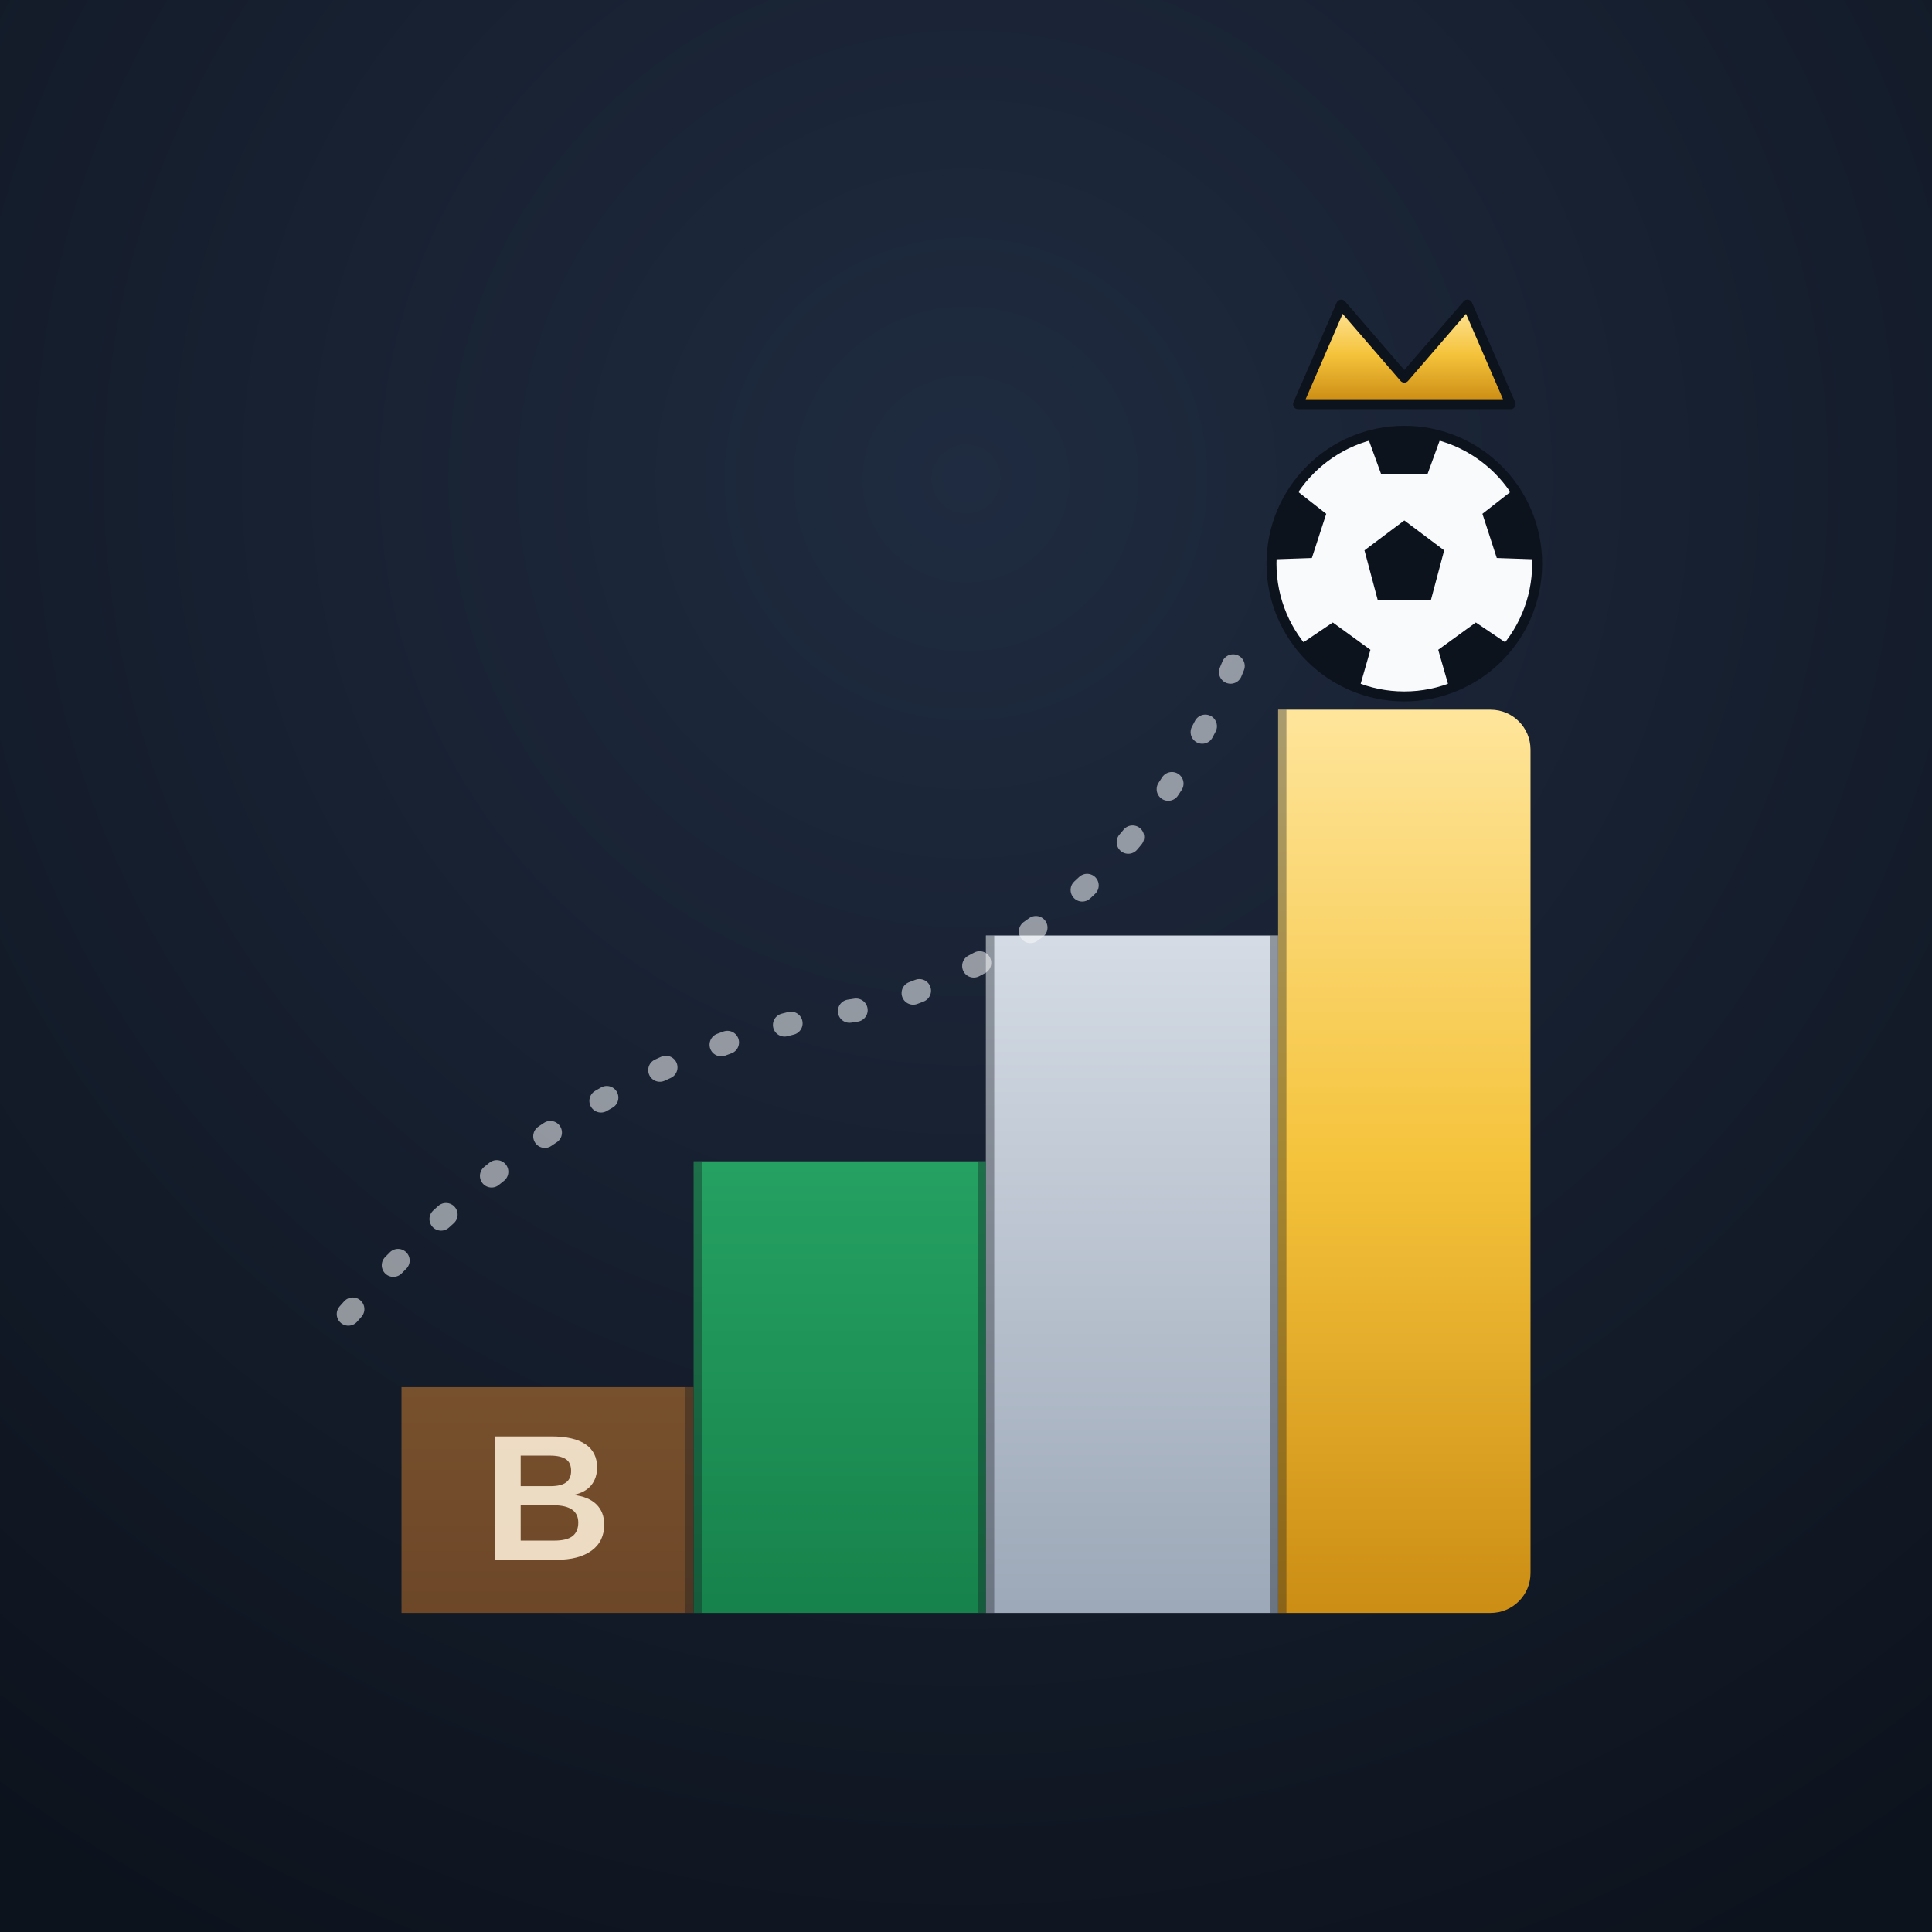
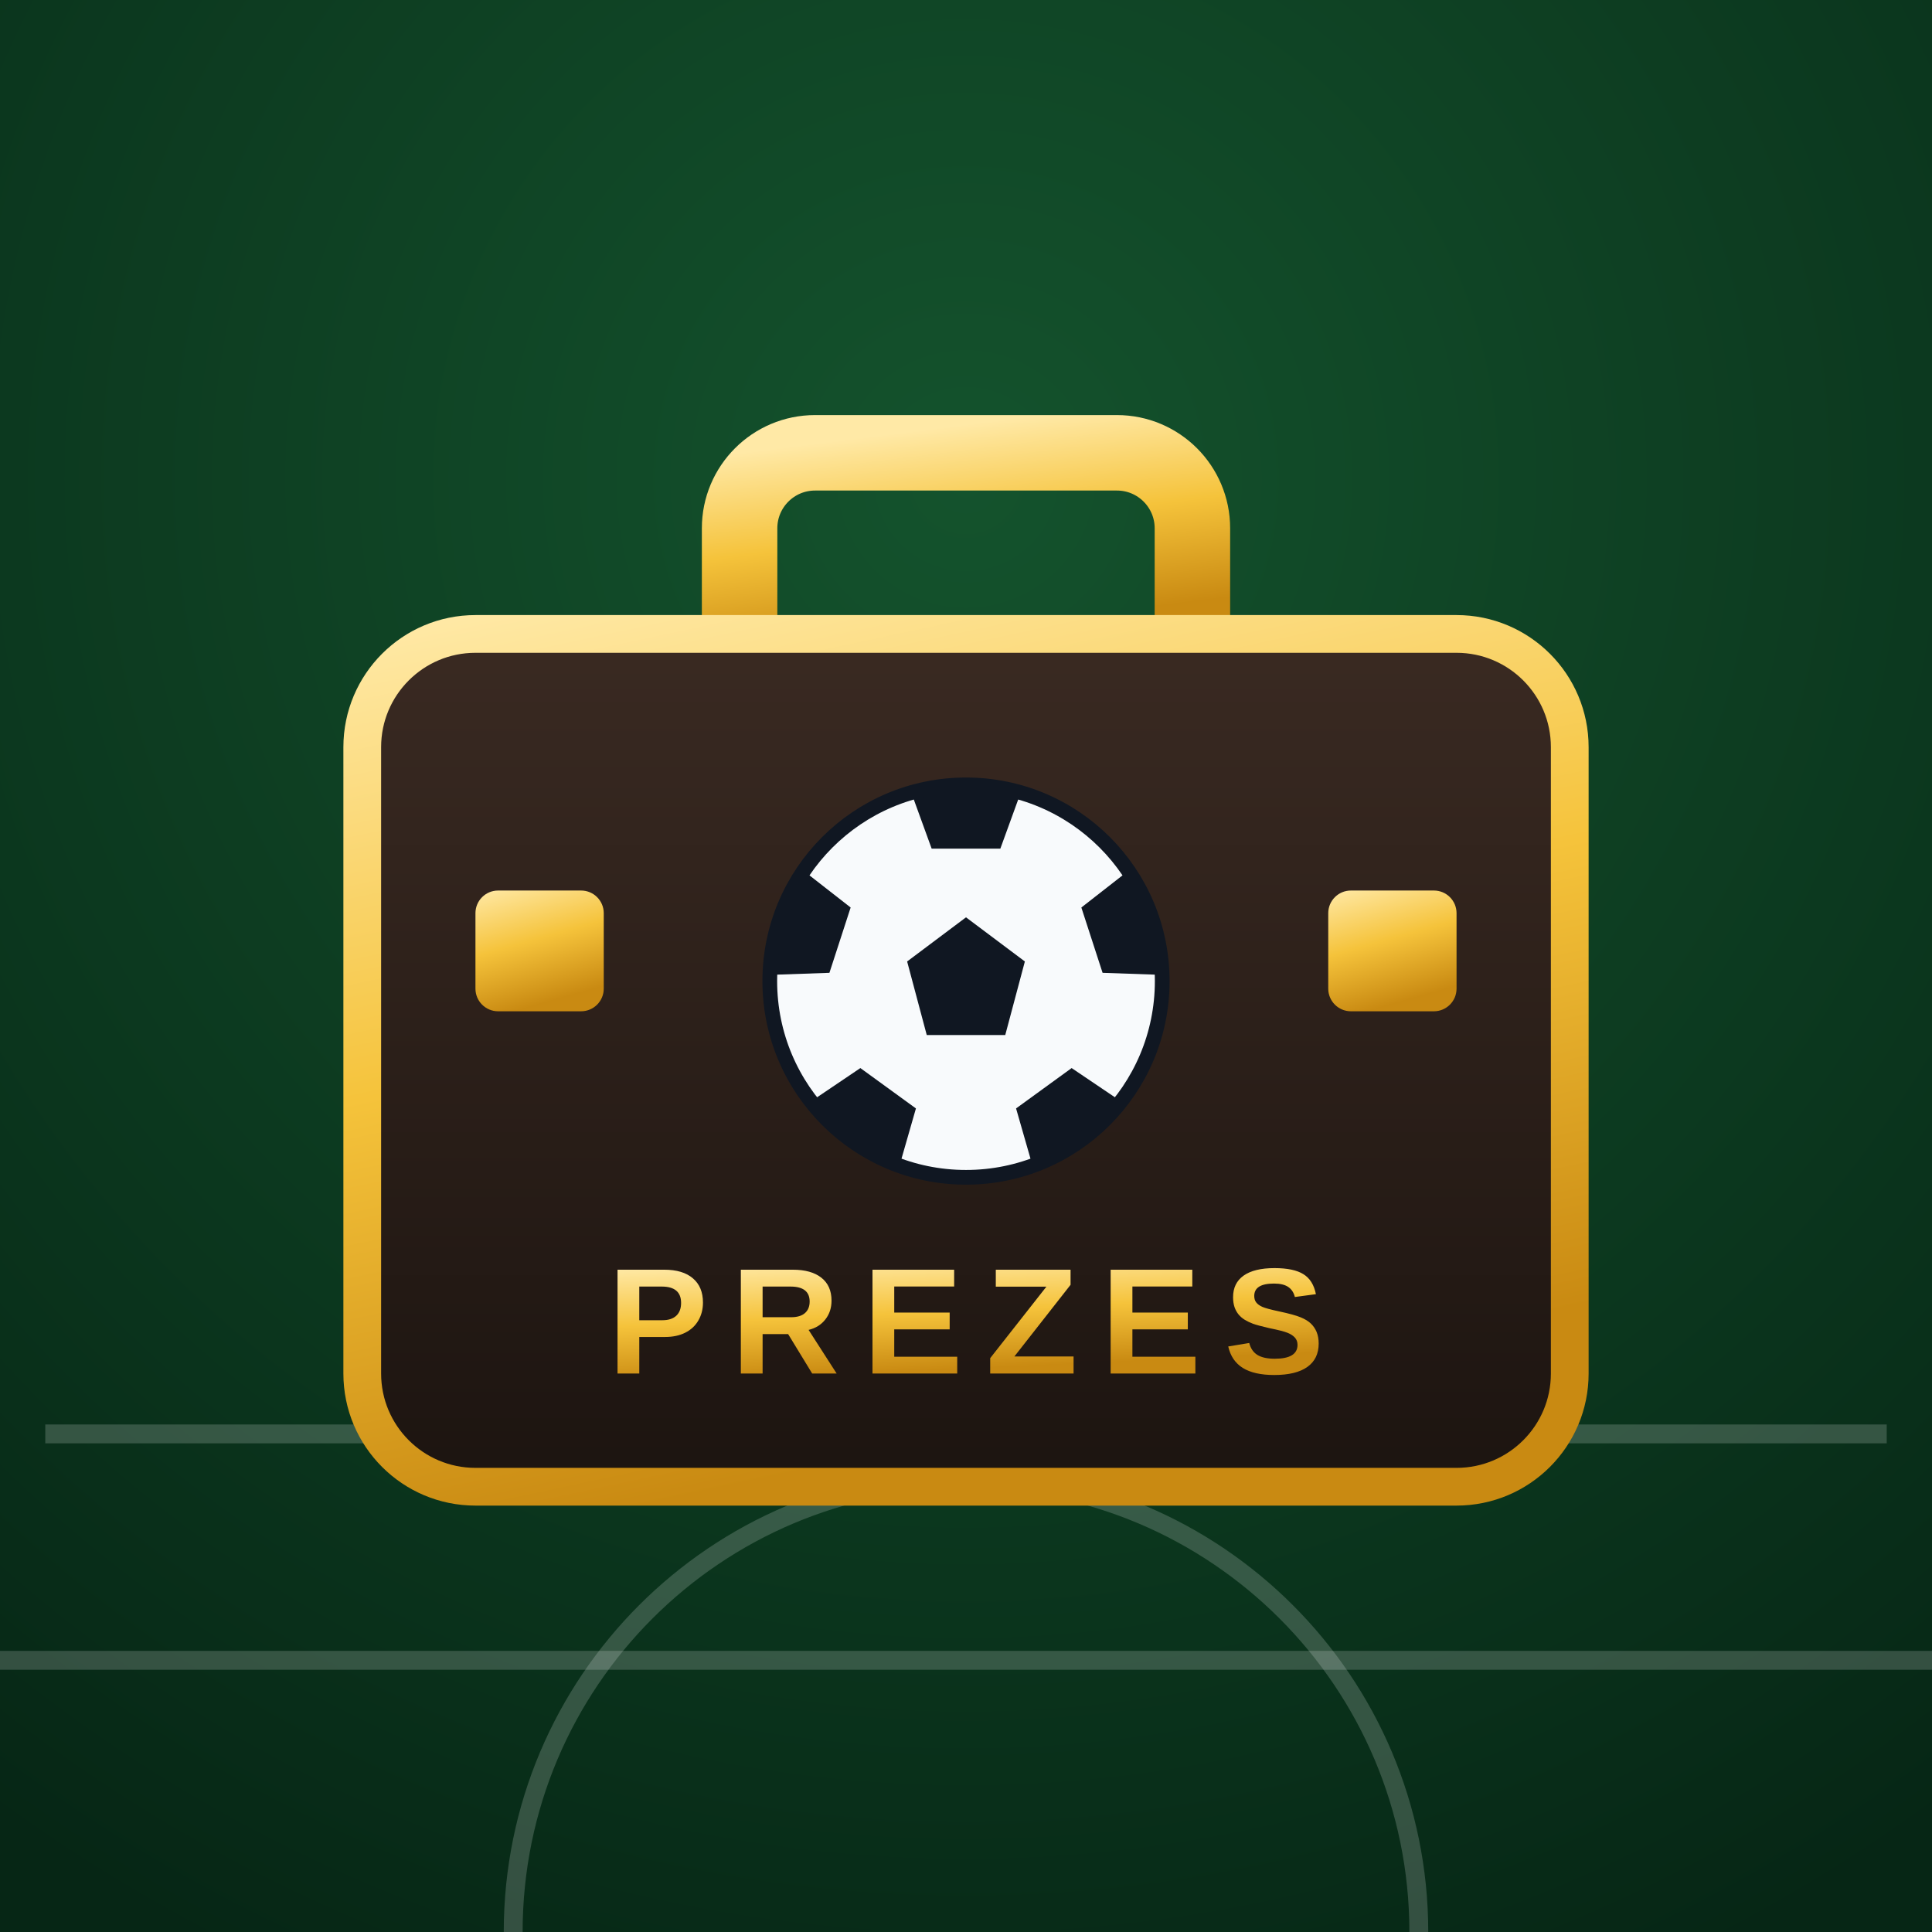
<svg xmlns="http://www.w3.org/2000/svg" viewBox="0 0 512 512">
  <defs>
-     <radialGradient id="bg" cx="50%" cy="25%" r="85%">
-       <stop offset="0" stop-color="#1f2b40" />
-       <stop offset="1" stop-color="#0d131d" />
-     </radialGradient>
-     <linearGradient id="s1" x1="0" y1="0" x2="0" y2="1">
-       <stop offset="0" stop-color="#9a6b3f" />
-       <stop offset="1" stop-color="#6b4627" />
-     </linearGradient>
-     <linearGradient id="s2" x1="0" y1="0" x2="0" y2="1">
-       <stop offset="0" stop-color="#34c27a" />
-       <stop offset="1" stop-color="#16804a" />
-     </linearGradient>
-     <linearGradient id="s3" x1="0" y1="0" x2="0" y2="1">
-       <stop offset="0" stop-color="#e9eef5" />
-       <stop offset="1" stop-color="#9aa6b6" />
-     </linearGradient>
-     <linearGradient id="s4" x1="0" y1="0" x2="0" y2="1">
-       <stop offset="0" stop-color="#ffe7a0" />
+     <linearGradient id="gold" x1="0" y1="0" x2="0.3" y2="1">
+       <stop offset="0" stop-color="#ffe9a6" />
      <stop offset=".5" stop-color="#f5c33b" />
      <stop offset="1" stop-color="#c98a12" />
    </linearGradient>
-     <clipPath id="bc">
+     <radialGradient id="bgC" cx="50%" cy="25%" r="85%">
+       <stop offset="0" stop-color="#14532d" />
+       <stop offset="1" stop-color="#062615" />
+     </radialGradient>
+     <linearGradient id="case" x1="0" y1="0" x2="0" y2="1">
+       <stop offset="0" stop-color="#3a2a22" />
+       <stop offset="1" stop-color="#1c1410" />
+     </linearGradient>
+   </defs>
+   <rect width="512" height="512" fill="url(#bgC)" />
+   <path d="M500 380 H12 M0 440 H512" stroke="#ffffff" stroke-width="5" opacity=".18" />
+   <circle cx="256" cy="512" r="120" fill="none" stroke="#fff" stroke-width="5" opacity=".18" />
+   <path d="M196 170 v-30 a20 20 0 0 1 20 -20 h80 a20 20 0 0 1 20 20 v30" fill="none" stroke="url(#gold)" stroke-width="20" stroke-linecap="round" />
+   <rect x="96" y="168" width="320" height="226" rx="30" fill="url(#case)" stroke="url(#gold)" stroke-width="10" />
+   <path d="M96 252 H416" stroke="url(#gold)" stroke-width="10" />
+   <rect x="126" y="236" width="34" height="32" rx="6" fill="url(#gold)" />
+   <rect x="352" y="236" width="34" height="32" rx="6" fill="url(#gold)" />
+   <g transform="translate(256 260) scale(1.3)">
+     <clipPath id="bc256260">
      <circle r="40" />
    </clipPath>
-   </defs>
-   <rect width="512" height="512" fill="url(#bg)" />
-   <g transform="translate(256 262) scale(0.88) translate(-266 -232)">
-     <clipPath id="stairs">
-       <path d="M96 420 V352 H184 V284 H272 V216 H360 V148 H424 a12 12 0 0 1 12 12 V408 a12 12 0 0 1 -12 12 Z" />
-     </clipPath>
-     <g clip-path="url(#stairs)">
-       <rect x="96" y="140" width="88" height="290" fill="url(#s1)" />
-       <rect x="184" y="140" width="88" height="290" fill="url(#s2)" />
-       <rect x="272" y="140" width="88" height="290" fill="url(#s3)" />
-       <rect x="360" y="140" width="80" height="290" fill="url(#s4)" />
-       <path d="M184 140 V430 M272 140 V430 M360 140 V430" stroke="#0d131d" stroke-width="5" opacity=".35" />
+     <circle r="40" fill="#f8fafc" />
+     <g clip-path="url(#bc256260)" fill="#101722">
+       <path d="M0 -13 L12 -4 L8 11 L-8 11 L-12 -4 Z" />
+       <path d="M0 -46 L11 -38 L7 -27 L-7 -27 L-11 -38 Z" transform="rotate(0)" />
+       <path d="M0 -46 L11 -38 L7 -27 L-7 -27 L-11 -38 Z" transform="rotate(72)" />
+       <path d="M0 -46 L11 -38 L7 -27 L-7 -27 L-11 -38 Z" transform="rotate(144)" />
+       <path d="M0 -46 L11 -38 L7 -27 L-7 -27 L-11 -38 Z" transform="rotate(216)" />
+       <path d="M0 -46 L11 -38 L7 -27 L-7 -27 L-11 -38 Z" transform="rotate(288)" />
    </g>
-     <text x="140" y="404" text-anchor="middle" font-family="Arial Black, Arial, sans-serif" font-weight="900" font-size="54" fill="#f3e3cc" opacity=".95">B</text>
-     <g transform="translate(398 104)">
-       <circle r="40" fill="#f8fafc" />
-       <g clip-path="url(#bc)" fill="#0d131d">
-         <path d="M0 -13 L12 -4 L8 11 L-8 11 L-12 -4 Z" />
-         <path d="M0 -46 L11 -38 L7 -27 L-7 -27 L-11 -38 Z" />
-         <path d="M0 -46 L11 -38 L7 -27 L-7 -27 L-11 -38 Z" transform="rotate(72)" />
-         <path d="M0 -46 L11 -38 L7 -27 L-7 -27 L-11 -38 Z" transform="rotate(144)" />
-         <path d="M0 -46 L11 -38 L7 -27 L-7 -27 L-11 -38 Z" transform="rotate(216)" />
-         <path d="M0 -46 L11 -38 L7 -27 L-7 -27 L-11 -38 Z" transform="rotate(288)" />
-       </g>
-       <circle r="40" fill="none" stroke="#0d131d" stroke-width="3" />
-     </g>
-     <path d="M366 56 L379 26 L398 48 L417 26 L430 56 Z" fill="url(#s4)" stroke="#0d131d" stroke-width="3" stroke-linejoin="round" />
-     <path d="M80 330 Q150 250 236 238 Q320 214 352 120" fill="none" stroke="#f8fafc" stroke-width="7" stroke-linecap="round" stroke-dasharray="2 18" opacity=".55" />
+     <circle r="40" fill="none" stroke="#101722" stroke-width="3" />
  </g>
+   <text x="256" y="364" text-anchor="middle" font-family="Arial Black, Arial, sans-serif" font-weight="900" font-size="40" letter-spacing="6" fill="url(#gold)">PREZES</text>
</svg>
